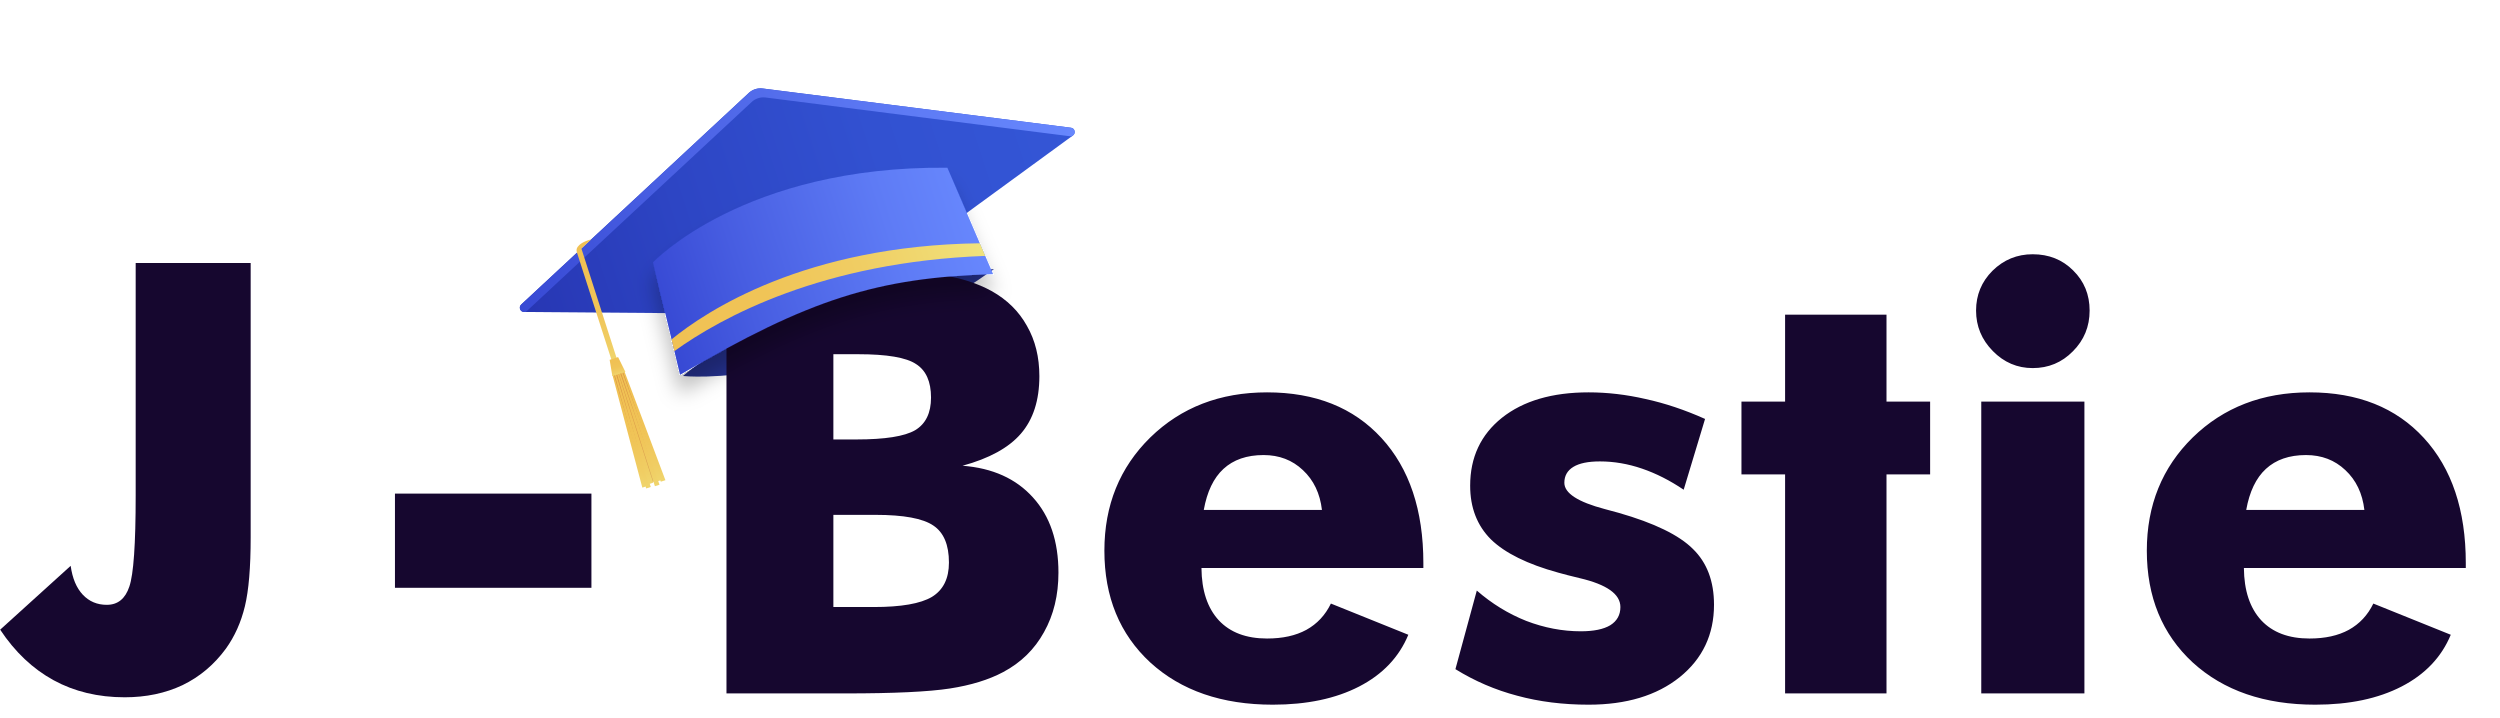
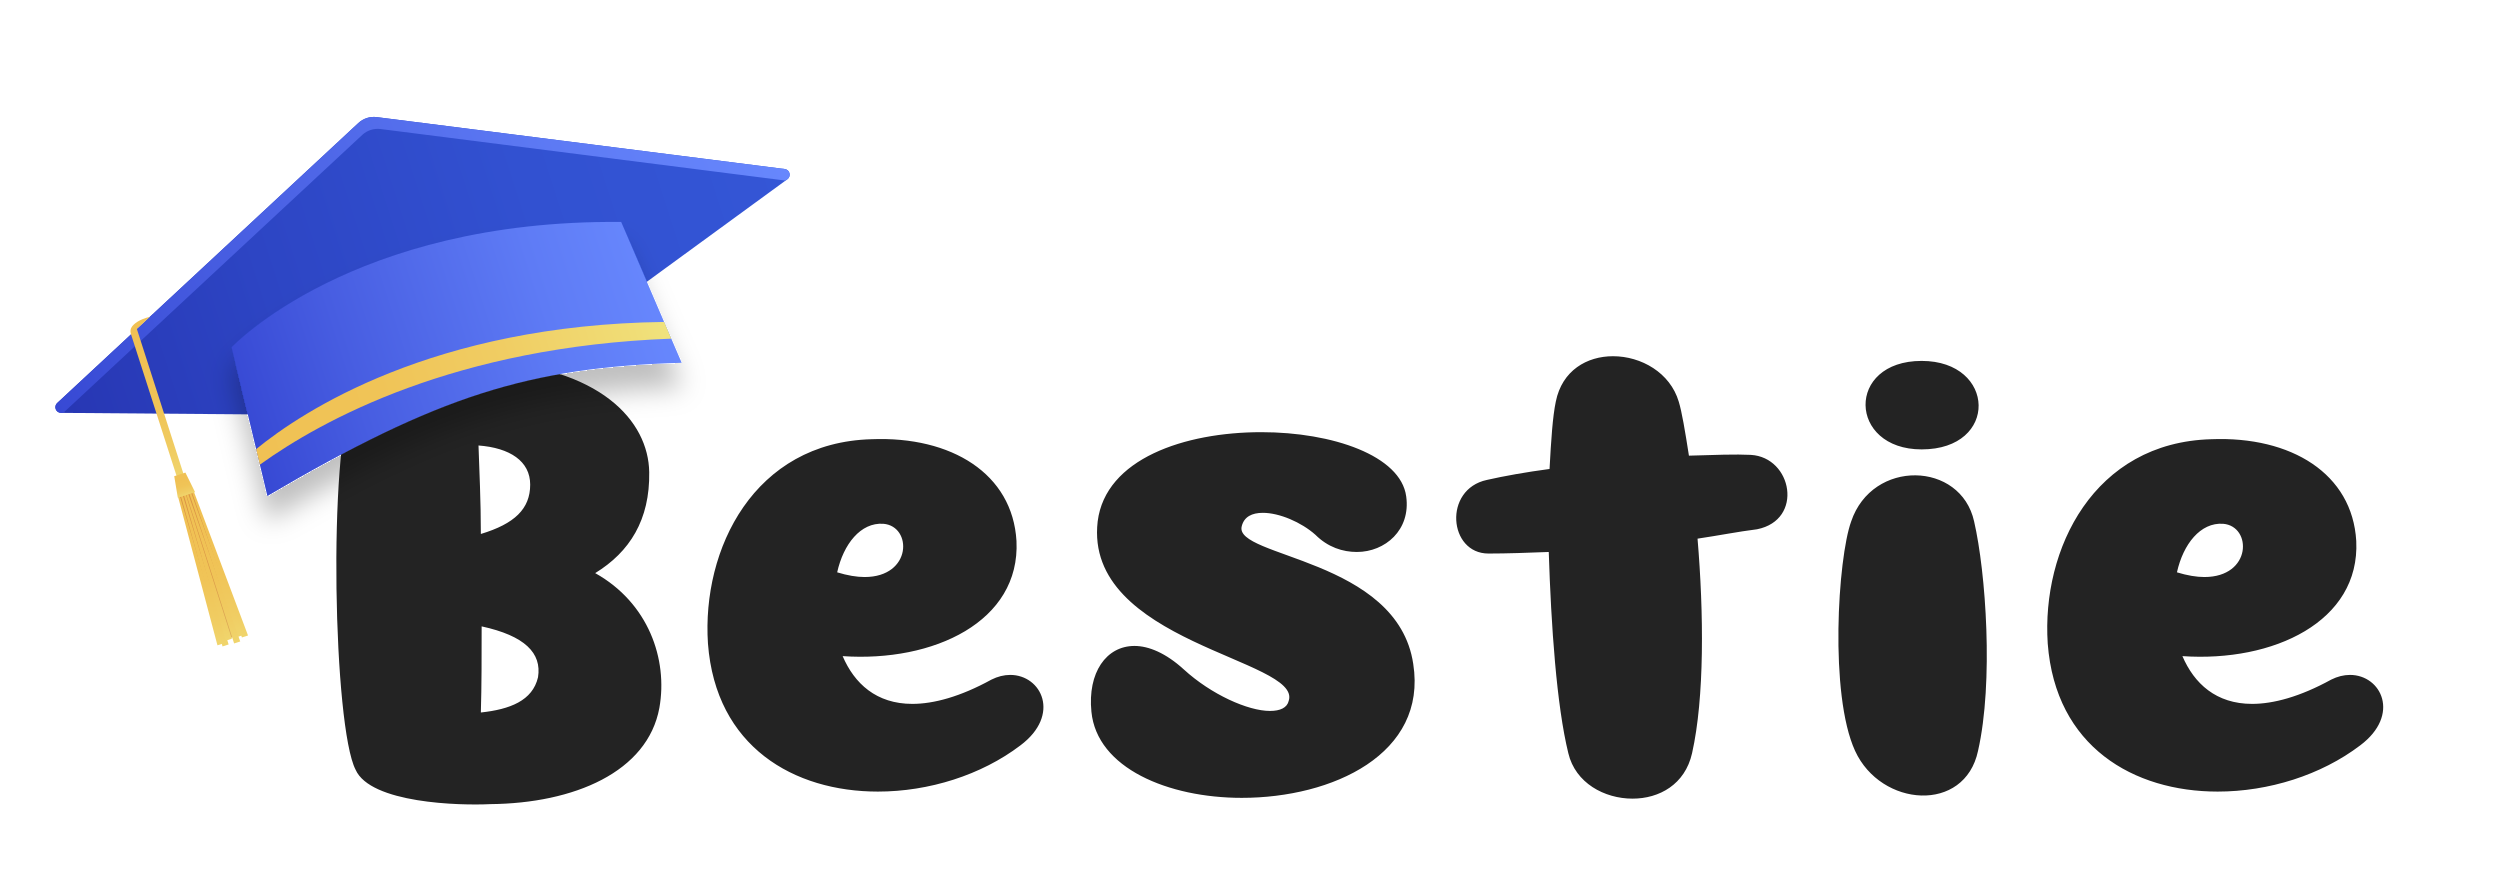
- <svg xmlns="http://www.w3.org/2000/svg" width="338" height="97" viewBox="0 0 338 97" fill="none">
-   <path d="M134.389 36.382C106.782 37.81 92.339 50.834 92.339 50.834C92.339 50.834 111.102 52.929 134.389 36.382Z" fill="url(#paint0_linear_42_3607)" />
-   <path d="M112.672 59.414H115.797C119.651 59.414 122.294 58.997 123.727 58.164C125.159 57.304 125.875 55.833 125.875 53.75C125.875 51.588 125.198 50.078 123.844 49.218C122.516 48.333 119.911 47.89 116.031 47.89H112.672V59.414ZM98.219 93.75V36.562H113.883C120.341 36.562 124.846 36.771 127.398 37.187C129.977 37.604 132.19 38.32 134.039 39.336C136.148 40.508 137.75 42.083 138.844 44.062C139.964 46.015 140.523 48.281 140.523 50.859C140.523 54.114 139.69 56.706 138.023 58.633C136.383 60.534 133.753 61.979 130.133 62.968C134.195 63.281 137.372 64.713 139.664 67.265C141.956 69.791 143.102 73.177 143.102 77.422C143.102 80.469 142.451 83.151 141.148 85.469C139.872 87.786 138.036 89.583 135.641 90.859C133.688 91.901 131.279 92.643 128.414 93.086C125.549 93.528 120.862 93.75 114.352 93.75H98.219ZM112.672 82.07H118.141C121.839 82.07 124.456 81.614 125.992 80.703C127.529 79.765 128.297 78.216 128.297 76.054C128.297 73.659 127.594 71.992 126.188 71.054C124.781 70.091 122.177 69.609 118.375 69.609H112.672V82.07ZM178.727 68.945C178.466 66.706 177.607 64.909 176.148 63.554C174.716 62.2 172.945 61.523 170.836 61.523C168.57 61.523 166.76 62.148 165.406 63.398C164.078 64.622 163.193 66.471 162.75 68.945H178.727ZM192.438 76.797H162.438C162.464 79.844 163.245 82.2 164.781 83.867C166.318 85.508 168.492 86.328 171.305 86.328C173.414 86.328 175.185 85.937 176.617 85.156C178.076 84.349 179.182 83.164 179.938 81.601L190.406 85.82C189.156 88.841 186.943 91.172 183.766 92.812C180.589 94.453 176.695 95.273 172.086 95.273C165.211 95.273 159.69 93.372 155.523 89.57C151.383 85.742 149.313 80.703 149.313 74.453C149.313 68.307 151.383 63.203 155.523 59.14C159.69 55.078 164.951 53.047 171.305 53.047C177.841 53.047 182.997 55.104 186.773 59.218C190.55 63.333 192.438 68.971 192.438 76.133V76.797ZM196.773 90.469L199.664 79.844C201.695 81.614 203.922 82.981 206.344 83.945C208.792 84.883 211.253 85.351 213.727 85.351C215.471 85.351 216.8 85.078 217.711 84.531C218.622 83.958 219.078 83.138 219.078 82.07C219.078 80.325 217.242 79.023 213.57 78.164C212.372 77.877 211.409 77.63 210.68 77.422C206.513 76.276 203.479 74.778 201.578 72.929C199.703 71.054 198.766 68.633 198.766 65.664C198.766 61.836 200.198 58.776 203.063 56.484C205.953 54.192 209.859 53.047 214.781 53.047C217.307 53.047 219.872 53.346 222.477 53.945C225.107 54.518 227.789 55.416 230.524 56.64L227.633 66.211C225.784 64.961 223.909 64.01 222.008 63.359C220.107 62.708 218.206 62.383 216.305 62.383C214.716 62.383 213.518 62.63 212.711 63.125C211.904 63.62 211.5 64.336 211.5 65.273C211.5 66.679 213.323 67.864 216.969 68.828C217.802 69.062 218.427 69.231 218.844 69.336C223.662 70.716 227.008 72.344 228.883 74.219C230.784 76.067 231.734 78.581 231.734 81.758C231.734 85.794 230.185 89.062 227.086 91.562C223.987 94.036 219.885 95.273 214.781 95.273C211.318 95.273 208.102 94.87 205.133 94.062C202.164 93.281 199.378 92.083 196.773 90.469ZM241.344 93.75V64.14H235.445V54.297H241.344V42.539H255.055V54.297H260.953V64.14H255.055V93.75H241.344ZM267.164 41.992C267.164 39.883 267.906 38.086 269.391 36.601C270.901 35.117 272.711 34.375 274.82 34.375C277.008 34.375 278.831 35.104 280.289 36.562C281.774 38.021 282.516 39.831 282.516 41.992C282.516 44.153 281.761 45.989 280.25 47.5C278.766 49.01 276.956 49.765 274.82 49.765C272.737 49.765 270.94 48.997 269.43 47.461C267.919 45.924 267.164 44.101 267.164 41.992ZM267.867 93.75V54.297H281.813V93.75H267.867ZM319.664 68.945C319.404 66.706 318.544 64.909 317.086 63.554C315.654 62.2 313.883 61.523 311.774 61.523C309.508 61.523 307.698 62.148 306.344 63.398C305.016 64.622 304.13 66.471 303.688 68.945H319.664ZM333.375 76.797H303.375C303.401 79.844 304.182 82.2 305.719 83.867C307.255 85.508 309.43 86.328 312.242 86.328C314.352 86.328 316.123 85.937 317.555 85.156C319.013 84.349 320.12 83.164 320.875 81.601L331.344 85.82C330.094 88.841 327.88 91.172 324.703 92.812C321.526 94.453 317.633 95.273 313.024 95.273C306.149 95.273 300.628 93.372 296.461 89.57C292.32 85.742 290.25 80.703 290.25 74.453C290.25 68.307 292.32 63.203 296.461 59.14C300.628 55.078 305.888 53.047 312.242 53.047C318.779 53.047 323.935 55.104 327.711 59.218C331.487 63.333 333.375 68.971 333.375 76.133V76.797Z" fill="#16072F" />
-   <path d="M18.344 35.562H33.891V72.672C33.891 76.708 33.63 79.807 33.109 81.969C32.589 84.13 31.729 86.044 30.531 87.711C28.943 89.872 26.99 91.513 24.672 92.633C22.354 93.727 19.75 94.273 16.859 94.273C13.266 94.273 10.062 93.505 7.25 91.969C4.438 90.432 2.029 88.154 0.023 85.133L9.555 76.5C9.789 78.193 10.336 79.495 11.195 80.406C12.055 81.318 13.135 81.773 14.438 81.773C15.922 81.773 16.938 80.953 17.484 79.312C18.057 77.672 18.344 73.57 18.344 67.008V35.562ZM53.398 79.469V66.734H79.961V79.469H53.398Z" fill="#16072F" />
-   <path d="M84.328 50.269L89.487 64.749L87.193 65.487L82.888 50.733L84.328 50.269Z" fill="url(#paint1_linear_42_3607)" />
-   <path d="M87.467 65.728L86.843 65.928L82.807 50.715L82.996 50.654L87.467 65.728Z" fill="url(#paint2_linear_42_3607)" />
-   <path d="M87.983 65.841L87.359 66.042L83.092 50.623L83.285 50.56L87.983 65.841Z" fill="url(#paint3_linear_42_3607)" />
-   <path d="M88.314 65.255L87.695 65.455L83.399 50.524L83.592 50.462L88.314 65.255Z" fill="url(#paint4_linear_42_3607)" />
-   <path d="M89.341 65.125L89.965 64.924L84.42 50.196L84.227 50.258L89.341 65.125Z" fill="url(#paint5_linear_42_3607)" />
-   <path d="M88.844 65.085L89.464 64.885L84.133 50.287L83.94 50.349L88.844 65.085Z" fill="url(#paint6_linear_42_3607)" />
-   <path d="M88.543 65.737L89.167 65.536L83.827 50.386L83.634 50.448L88.543 65.737Z" fill="url(#paint7_linear_42_3607)" />
-   <path d="M70.464 41.174L101.237 12.566C101.744 12.097 102.432 11.876 103.113 11.963L144.793 17.267C145.317 17.334 145.487 18.003 145.063 18.313L125.434 32.634L95.156 42.372L70.859 42.18C70.334 42.176 70.081 41.529 70.469 41.173L70.464 41.174Z" fill="url(#paint8_linear_42_3607)" />
-   <g filter="url(#filter0_d_42_3607)">
-     <path d="M128.085 22.677L134.267 37.063C118.667 37.528 109.41 40.406 91.939 50.678L88.293 35.476C88.293 35.476 100.567 22.41 128.089 22.676L128.085 22.677Z" fill="url(#paint9_linear_42_3607)" />
+ <svg xmlns="http://www.w3.org/2000/svg" width="175" height="62" viewBox="0 0 175 62" fill="none">
+   <path d="M24.725 27.347C25.712 24.99 31.522 25.264 33.715 25.264C42.046 25.647 45.39 29.484 45.445 33.047C45.5 36.391 44.075 38.638 41.663 40.118C45.39 42.201 46.761 46.148 46.157 49.546C45.335 54.041 40.183 56.234 34.318 56.289C32.18 56.398 25.931 56.234 24.89 53.877C23.355 50.917 22.916 31.841 24.725 27.347ZM33.66 37.378C36.017 36.665 37.113 35.624 37.113 33.924C37.113 32.28 35.688 31.348 33.495 31.184C33.55 32.883 33.66 35.021 33.66 37.378ZM33.66 49.875C35.688 49.656 37.278 49.053 37.661 47.409C37.935 45.709 36.729 44.504 33.715 43.846C33.715 45.929 33.715 48.012 33.66 49.875ZM58.985 45.929C59.808 47.847 61.342 49.272 63.864 49.272C65.344 49.272 67.207 48.779 69.4 47.573C69.839 47.354 70.277 47.244 70.716 47.244C72.908 47.244 74.279 50.04 71.428 52.178C68.688 54.26 65.015 55.411 61.452 55.411C55.587 55.411 50.105 52.287 49.557 45.052C49.119 38.419 52.791 30.964 61.014 30.745C66.605 30.526 70.88 33.157 71.154 37.871C71.428 43.517 65.344 46.367 58.985 45.929ZM58.602 40.063C59.314 40.283 59.972 40.392 60.52 40.392C63.864 40.392 63.864 36.83 61.836 36.665C60.246 36.555 59.04 38.09 58.602 40.063ZM98.434 34.746C98.763 37.103 96.954 38.638 94.981 38.638C93.994 38.638 92.953 38.309 92.076 37.432C91.089 36.555 89.554 35.898 88.403 35.898C87.636 35.898 87.088 36.172 86.923 36.83C86.32 39.022 97.831 39.077 98.927 46.477C99.914 52.781 93.282 55.85 86.923 55.85C81.771 55.85 76.782 53.767 76.399 49.821C76.125 47.08 77.44 45.216 79.414 45.216C80.4 45.216 81.606 45.709 82.867 46.861C84.785 48.615 87.362 49.766 88.896 49.766C89.609 49.766 90.102 49.546 90.212 49.053C91.144 46.148 75.851 44.997 76.837 36.501C77.385 32.115 82.922 30.252 88.293 30.252C93.282 30.252 98.05 31.896 98.434 34.746ZM108.906 28.114C109.345 25.921 111.099 24.935 112.908 24.935C114.881 24.935 116.909 26.086 117.512 28.114C117.731 28.827 117.951 30.142 118.225 31.896C120.034 31.841 121.514 31.787 122.555 31.841C125.46 32.006 126.282 36.391 122.994 37.049C121.678 37.213 120.308 37.487 118.828 37.706C119.266 42.914 119.321 48.834 118.444 52.726C117.951 54.918 116.142 55.905 114.278 55.905C112.305 55.905 110.277 54.809 109.783 52.726C108.961 49.382 108.577 43.791 108.413 38.638C106.988 38.693 105.508 38.748 104.192 38.748C101.397 38.748 101.013 34.253 104.083 33.595C105.289 33.321 106.823 33.047 108.468 32.828C108.577 30.8 108.687 29.155 108.906 28.114ZM129.582 36.501C131.062 32.115 137.256 32.28 138.188 36.501C139.01 40.063 139.558 47.737 138.462 52.561C137.53 56.946 131.665 56.508 129.856 52.561C128.047 48.615 128.65 39.077 129.582 36.501ZM134.515 31.458C129.363 31.458 129.198 25.264 134.515 25.264C139.723 25.264 139.942 31.458 134.515 31.458ZM152.769 45.929C153.592 47.847 155.126 49.272 157.648 49.272C159.128 49.272 160.991 48.779 163.184 47.573C163.623 47.354 164.061 47.244 164.5 47.244C166.692 47.244 168.063 50.04 165.212 52.178C162.471 54.26 158.799 55.411 155.236 55.411C149.371 55.411 143.889 52.287 143.341 45.052C142.903 38.419 146.575 30.964 154.797 30.745C160.389 30.526 164.664 33.157 164.938 37.871C165.212 43.517 159.128 46.367 152.769 45.929ZM152.386 40.063C153.098 40.283 153.756 40.392 154.304 40.392C157.648 40.392 157.648 36.83 155.62 36.665C154.03 36.555 152.824 38.09 152.386 40.063Z" fill="#232323" />
+   <path d="M13.499 34.444L17.034 44.365L15.463 44.87L12.512 34.761L13.499 34.444Z" fill="url(#paint0_linear_20_25)" />
+   <path d="M15.65 45.035L15.222 45.173L12.457 34.749L12.586 34.707L15.65 45.035Z" fill="url(#paint1_linear_20_25)" />
+   <path d="M16.004 45.113L15.576 45.251L12.653 34.686L12.785 34.643L16.004 45.113Z" fill="url(#paint2_linear_20_25)" />
+   <path d="M16.229 44.712L15.804 44.848L12.86 34.618L12.993 34.576L16.229 44.712Z" fill="url(#paint3_linear_20_25)" />
+   <path d="M16.934 44.622L17.362 44.484L13.562 34.393L13.43 34.436L16.934 44.622Z" fill="url(#paint4_linear_20_25)" />
+   <path d="M16.593 44.594L17.018 44.458L13.366 34.456L13.233 34.498L16.593 44.594Z" fill="url(#paint5_linear_20_25)" />
+   <path d="M16.388 45.041L16.816 44.904L13.158 34.523L13.025 34.566L16.388 45.041Z" fill="url(#paint6_linear_20_25)" />
+   <path d="M4.002 28.212L25.086 8.61C25.433 8.289 25.905 8.137 26.372 8.197L54.93 11.831C55.289 11.877 55.406 12.335 55.115 12.548L41.666 22.36L20.92 29.033L4.272 28.901C3.912 28.898 3.739 28.455 4.004 28.211L4.002 28.212Z" fill="url(#paint7_linear_20_25)" />
+   <g filter="url(#filter0_d_20_25)">
+     <path d="M43.483 15.538L47.718 25.395C37.03 25.713 30.687 27.686 18.716 34.723L16.218 24.307C16.218 24.307 24.628 15.355 43.486 15.537L43.483 15.538Z" fill="url(#paint8_linear_20_25)" />
  </g>
-   <path d="M91.17 47.474L90.788 45.887C95.469 42.063 108.852 33.189 132.476 32.891L133.207 34.597C111.205 35.411 97.55 42.886 91.17 47.474Z" fill="url(#paint10_linear_42_3607)" />
-   <path d="M145.063 18.313L144.876 18.449L103.505 13.182C102.82 13.096 102.132 13.318 101.629 13.786L71.086 42.182L70.855 42.181C70.329 42.177 70.078 41.534 70.464 41.174L101.237 12.566C101.744 12.097 102.428 11.877 103.113 11.963L144.793 17.267C145.317 17.334 145.487 18.003 145.063 18.313Z" fill="url(#paint11_linear_42_3607)" />
-   <path d="M78.091 33.388C78.32 33.065 78.825 32.645 79.945 32.361L78.605 33.605L83.427 48.597L82.726 48.822L77.992 34.103C77.915 33.862 77.944 33.595 78.092 33.392L78.091 33.388Z" fill="url(#paint12_linear_42_3607)" />
-   <path d="M82.79 50.848L84.553 50.281L83.567 48.28L82.424 48.648L82.79 50.848Z" fill="url(#paint13_linear_42_3607)" />
+   <path d="M18.189 32.528L17.927 31.441C21.134 28.82 30.304 22.74 46.491 22.536L46.991 23.705C31.916 24.263 22.56 29.384 18.189 32.528Z" fill="url(#paint9_linear_20_25)" />
+   <path d="M55.115 12.548L54.987 12.641L26.64 9.032C26.171 8.973 25.699 9.125 25.355 9.446L4.428 28.902L4.269 28.902C3.909 28.899 3.737 28.458 4.002 28.212L25.086 8.61C25.433 8.289 25.902 8.138 26.372 8.197L54.93 11.831C55.289 11.877 55.406 12.335 55.115 12.548Z" fill="url(#paint10_linear_20_25)" />
+   <path d="M9.228 22.877C9.385 22.656 9.73 22.368 10.498 22.173L9.58 23.025L12.884 33.297L12.404 33.452L9.16 23.367C9.107 23.201 9.127 23.018 9.228 22.879L9.228 22.877Z" fill="url(#paint11_linear_20_25)" />
+   <path d="M12.447 34.84L13.655 34.452L12.979 33.081L12.196 33.332L12.447 34.84Z" fill="url(#paint12_linear_20_25)" />
  <defs>
-     <filter id="filter0_d_42_3607" x="85.668" y="22.547" width="51.223" height="33.256" filterUnits="userSpaceOnUse" color-interpolation-filters="sRGB">
+     <filter id="filter0_d_20_25" x="14.419" y="15.448" width="35.098" height="22.786" filterUnits="userSpaceOnUse" color-interpolation-filters="sRGB">
      <feFlood flood-opacity="0" result="BackgroundImageFix" />
      <feColorMatrix in="SourceAlpha" type="matrix" values="0 0 0 0 0 0 0 0 0 0 0 0 0 0 0 0 0 0 127 0" result="hardAlpha" />
-       <feOffset dy="2.5" />
-       <feGaussianBlur stdDeviation="1.312" />
+       <feOffset dy="1.713" />
+       <feGaussianBlur stdDeviation="0.899" />
      <feComposite in2="hardAlpha" operator="out" />
      <feColorMatrix type="matrix" values="0 0 0 0 0 0 0 0 0 0 0 0 0 0 0 0 0 0 0.25 0" />
-       <feBlend mode="normal" in2="BackgroundImageFix" result="effect1_dropShadow_42_3607" />
-       <feBlend mode="normal" in="SourceGraphic" in2="effect1_dropShadow_42_3607" result="shape" />
+       <feBlend mode="normal" in2="BackgroundImageFix" result="effect1_dropShadow_20_25" />
+       <feBlend mode="normal" in="SourceGraphic" in2="effect1_dropShadow_20_25" result="shape" />
    </filter>
-     <linearGradient id="paint0_linear_42_3607" x1="110.125" y1="28.413" x2="112.389" y2="39.021" gradientUnits="userSpaceOnUse">
-       <stop stop-color="#4B62B8" />
-       <stop offset="0.28" stop-color="#475DB4" />
-       <stop offset="0.57" stop-color="#3E51AA" />
-       <stop offset="0.86" stop-color="#2E3D99" />
-       <stop offset="1" stop-color="#25318F" />
-     </linearGradient>
-     <linearGradient id="paint1_linear_42_3607" x1="89.358" y1="68.503" x2="85.014" y2="54.059" gradientUnits="userSpaceOnUse">
+     <linearGradient id="paint0_linear_20_25" x1="16.946" y1="46.937" x2="13.97" y2="37.04" gradientUnits="userSpaceOnUse">
      <stop stop-color="#DABC69" />
      <stop offset="0.07" stop-color="#DAB663" />
      <stop offset="0.37" stop-color="#DAA352" />
      <stop offset="0.68" stop-color="#DA9747" />
      <stop offset="1" stop-color="#DA9444" />
    </linearGradient>
-     <linearGradient id="paint2_linear_42_3607" x1="88.217" y1="69.261" x2="83.782" y2="54.505" gradientUnits="userSpaceOnUse">
+     <linearGradient id="paint1_linear_20_25" x1="16.164" y1="47.457" x2="13.125" y2="37.346" gradientUnits="userSpaceOnUse">
      <stop stop-color="#F0E37D" />
      <stop offset="0.08" stop-color="#F0DD76" />
      <stop offset="0.38" stop-color="#F0CD63" />
      <stop offset="0.68" stop-color="#F0C457" />
      <stop offset="1" stop-color="#F0C154" />
    </linearGradient>
-     <linearGradient id="paint3_linear_42_3607" x1="88.723" y1="69.441" x2="84.212" y2="54.437" gradientUnits="userSpaceOnUse">
+     <linearGradient id="paint2_linear_20_25" x1="16.511" y1="47.579" x2="13.42" y2="37.299" gradientUnits="userSpaceOnUse">
      <stop stop-color="#F0E37D" />
      <stop offset="0.08" stop-color="#F0DD76" />
      <stop offset="0.38" stop-color="#F0CD63" />
      <stop offset="0.68" stop-color="#F0C457" />
      <stop offset="1" stop-color="#F0C154" />
    </linearGradient>
-     <linearGradient id="paint4_linear_42_3607" x1="89.026" y1="68.752" x2="84.646" y2="54.182" gradientUnits="userSpaceOnUse">
+     <linearGradient id="paint3_linear_20_25" x1="16.716" y1="47.108" x2="13.715" y2="37.125" gradientUnits="userSpaceOnUse">
      <stop stop-color="#F0E37D" />
      <stop offset="0.08" stop-color="#F0DD76" />
      <stop offset="0.38" stop-color="#F0CD63" />
      <stop offset="0.68" stop-color="#F0C457" />
      <stop offset="1" stop-color="#F0C154" />
    </linearGradient>
-     <linearGradient id="paint5_linear_42_3607" x1="90.812" y1="68.427" x2="85.813" y2="53.851" gradientUnits="userSpaceOnUse">
+     <linearGradient id="paint4_linear_20_25" x1="17.942" y1="46.884" x2="14.517" y2="36.898" gradientUnits="userSpaceOnUse">
      <stop stop-color="#F0E37D" />
      <stop offset="0.08" stop-color="#F0DD76" />
      <stop offset="0.38" stop-color="#F0CD63" />
      <stop offset="0.68" stop-color="#F0C457" />
      <stop offset="1" stop-color="#F0C154" />
    </linearGradient>
-     <linearGradient id="paint6_linear_42_3607" x1="90.304" y1="68.341" x2="85.368" y2="53.945" gradientUnits="userSpaceOnUse">
+     <linearGradient id="paint5_linear_20_25" x1="17.594" y1="46.826" x2="14.211" y2="36.962" gradientUnits="userSpaceOnUse">
      <stop stop-color="#F0E37D" />
      <stop offset="0.08" stop-color="#F0DD76" />
      <stop offset="0.38" stop-color="#F0CD63" />
      <stop offset="0.68" stop-color="#F0C457" />
      <stop offset="1" stop-color="#F0C154" />
    </linearGradient>
-     <linearGradient id="paint7_linear_42_3607" x1="90.043" y1="69.104" x2="84.938" y2="54.225" gradientUnits="userSpaceOnUse">
+     <linearGradient id="paint6_linear_20_25" x1="17.417" y1="47.349" x2="13.918" y2="37.154" gradientUnits="userSpaceOnUse">
      <stop stop-color="#F0E37D" />
      <stop offset="0.08" stop-color="#F0DD76" />
      <stop offset="0.38" stop-color="#F0CD63" />
      <stop offset="0.68" stop-color="#F0C457" />
      <stop offset="1" stop-color="#F0C154" />
    </linearGradient>
-     <linearGradient id="paint8_linear_42_3607" x1="143.683" y1="12.726" x2="68.719" y2="36.837" gradientUnits="userSpaceOnUse">
+     <linearGradient id="paint7_linear_20_25" x1="54.17" y1="8.719" x2="2.805" y2="25.24" gradientUnits="userSpaceOnUse">
      <stop stop-color="#3456D6" />
      <stop offset="0.33" stop-color="#3251D1" />
      <stop offset="0.69" stop-color="#2D45C4" />
      <stop offset="1" stop-color="#2736B3" />
    </linearGradient>
-     <linearGradient id="paint9_linear_42_3607" x1="131.29" y1="27.808" x2="88.962" y2="41.422" gradientUnits="userSpaceOnUse">
+     <linearGradient id="paint8_linear_20_25" x1="45.678" y1="19.053" x2="16.676" y2="28.381" gradientUnits="userSpaceOnUse">
      <stop stop-color="#6787FD" />
      <stop offset="0.26" stop-color="#5E7BF5" />
      <stop offset="0.73" stop-color="#475DE1" />
      <stop offset="1" stop-color="#3749D4" />
    </linearGradient>
-     <linearGradient id="paint10_linear_42_3607" x1="132.346" y1="31.92" x2="90.497" y2="45.381" gradientUnits="userSpaceOnUse">
+     <linearGradient id="paint9_linear_20_25" x1="46.401" y1="21.871" x2="17.727" y2="31.094" gradientUnits="userSpaceOnUse">
      <stop stop-color="#F0E37D" />
      <stop offset="0.08" stop-color="#F0DD76" />
      <stop offset="0.38" stop-color="#F0CD63" />
      <stop offset="0.68" stop-color="#F0C457" />
      <stop offset="1" stop-color="#F0C154" />
    </linearGradient>
-     <linearGradient id="paint11_linear_42_3607" x1="142.527" y1="9.132" x2="67.563" y2="33.243" gradientUnits="userSpaceOnUse">
+     <linearGradient id="paint10_linear_20_25" x1="53.377" y1="6.257" x2="2.013" y2="22.778" gradientUnits="userSpaceOnUse">
      <stop stop-color="#6787FD" />
      <stop offset="0.26" stop-color="#5E7BF5" />
      <stop offset="0.73" stop-color="#475DE1" />
      <stop offset="1" stop-color="#3749D4" />
    </linearGradient>
-     <linearGradient id="paint12_linear_42_3607" x1="84.663" y1="52.178" x2="79.994" y2="36.639" gradientUnits="userSpaceOnUse">
+     <linearGradient id="paint11_linear_20_25" x1="13.731" y1="35.751" x2="10.531" y2="25.105" gradientUnits="userSpaceOnUse">
      <stop stop-color="#F0E37D" />
      <stop offset="0.08" stop-color="#F0DD76" />
      <stop offset="0.38" stop-color="#F0CD63" />
      <stop offset="0.68" stop-color="#F0C457" />
      <stop offset="1" stop-color="#F0C154" />
    </linearGradient>
-     <linearGradient id="paint13_linear_42_3607" x1="83.825" y1="51.07" x2="83.195" y2="48.972" gradientUnits="userSpaceOnUse">
+     <linearGradient id="paint12_linear_20_25" x1="13.156" y1="34.992" x2="12.724" y2="33.555" gradientUnits="userSpaceOnUse">
      <stop stop-color="#F0E37D" />
      <stop offset="0.08" stop-color="#F0DD76" />
      <stop offset="0.38" stop-color="#F0CD63" />
      <stop offset="0.68" stop-color="#F0C457" />
      <stop offset="1" stop-color="#F0C154" />
    </linearGradient>
  </defs>
</svg>
